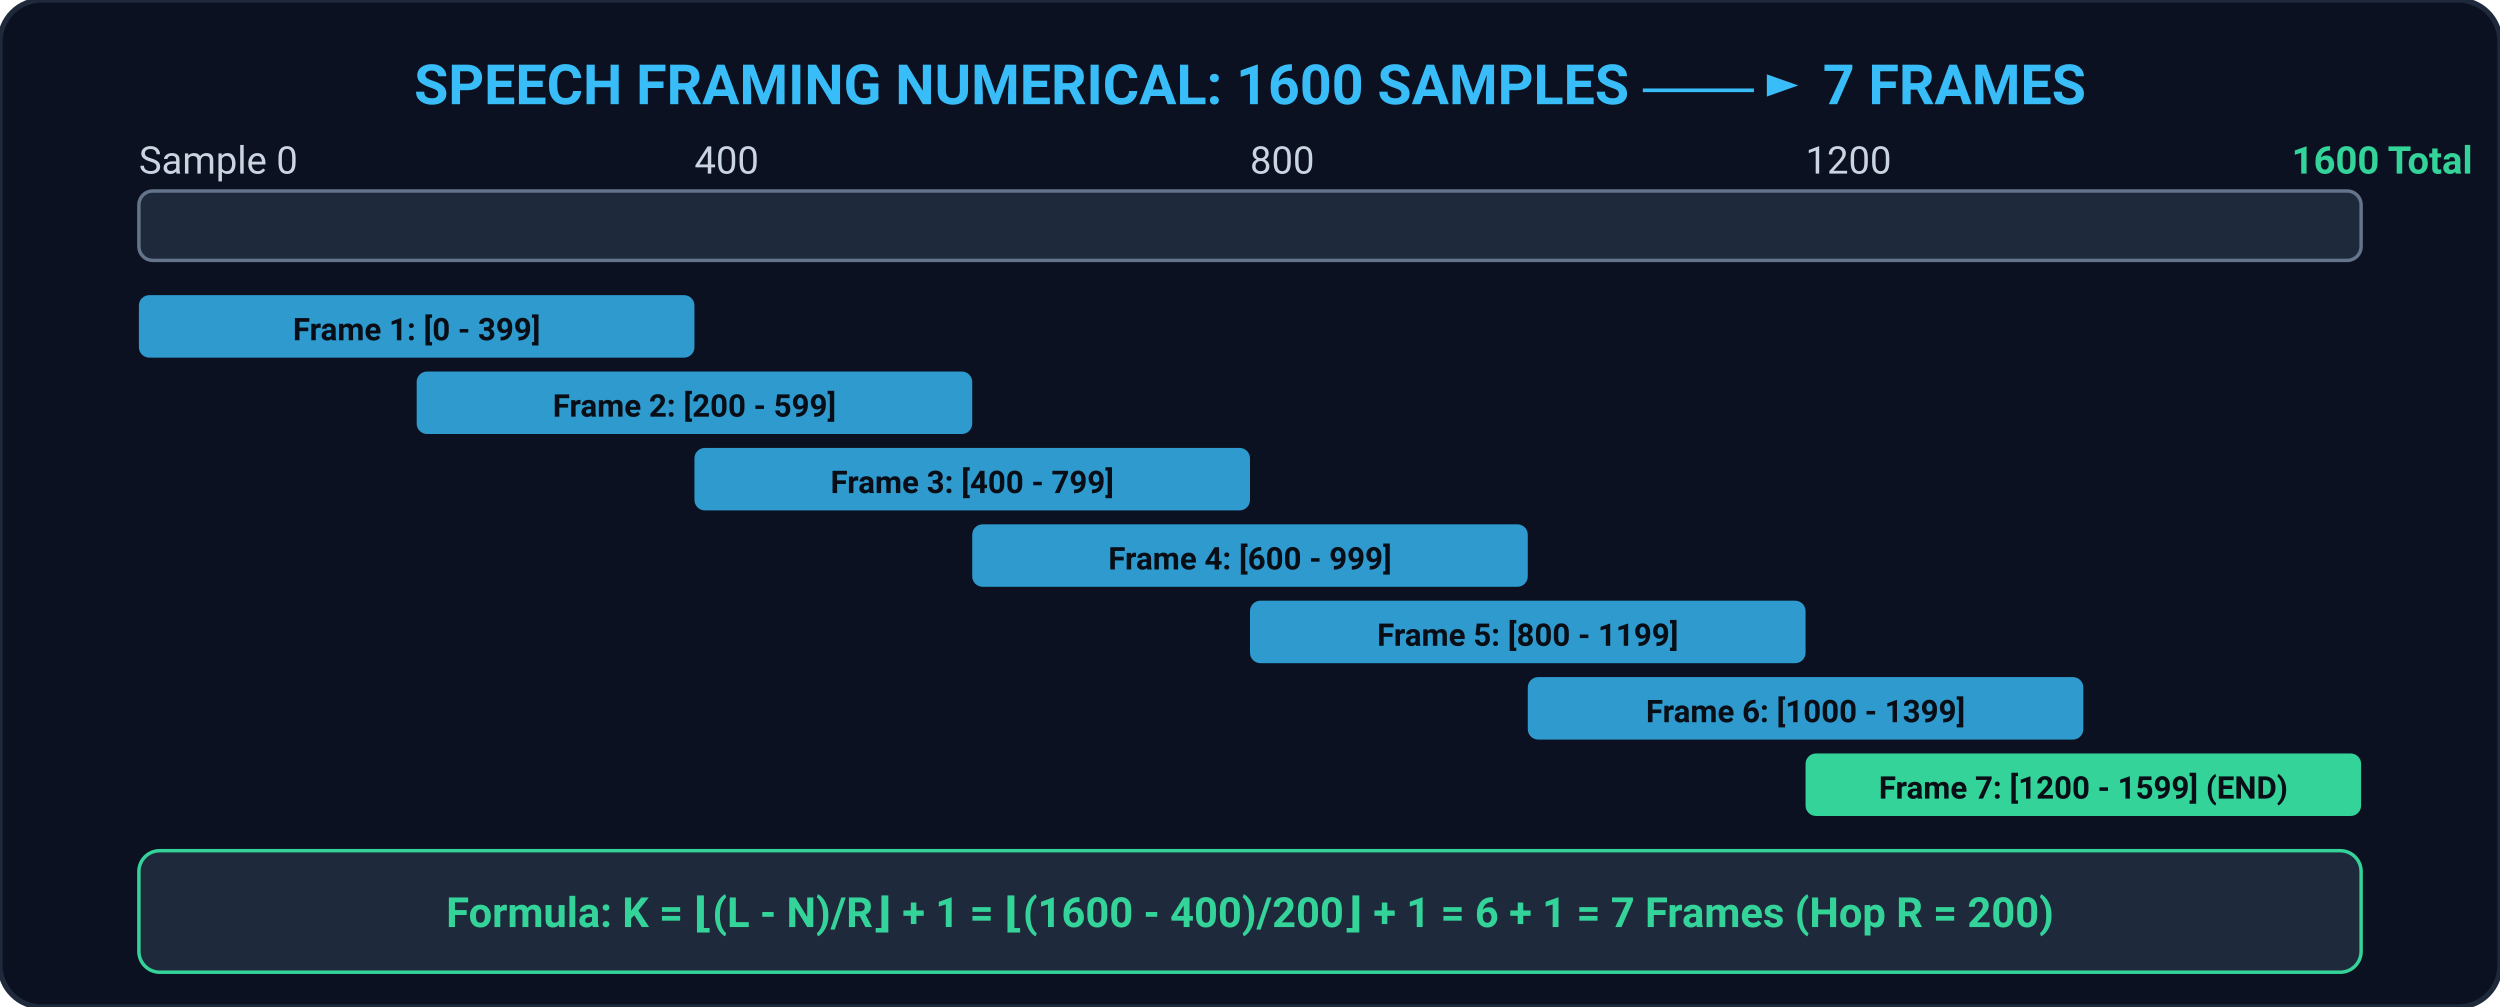
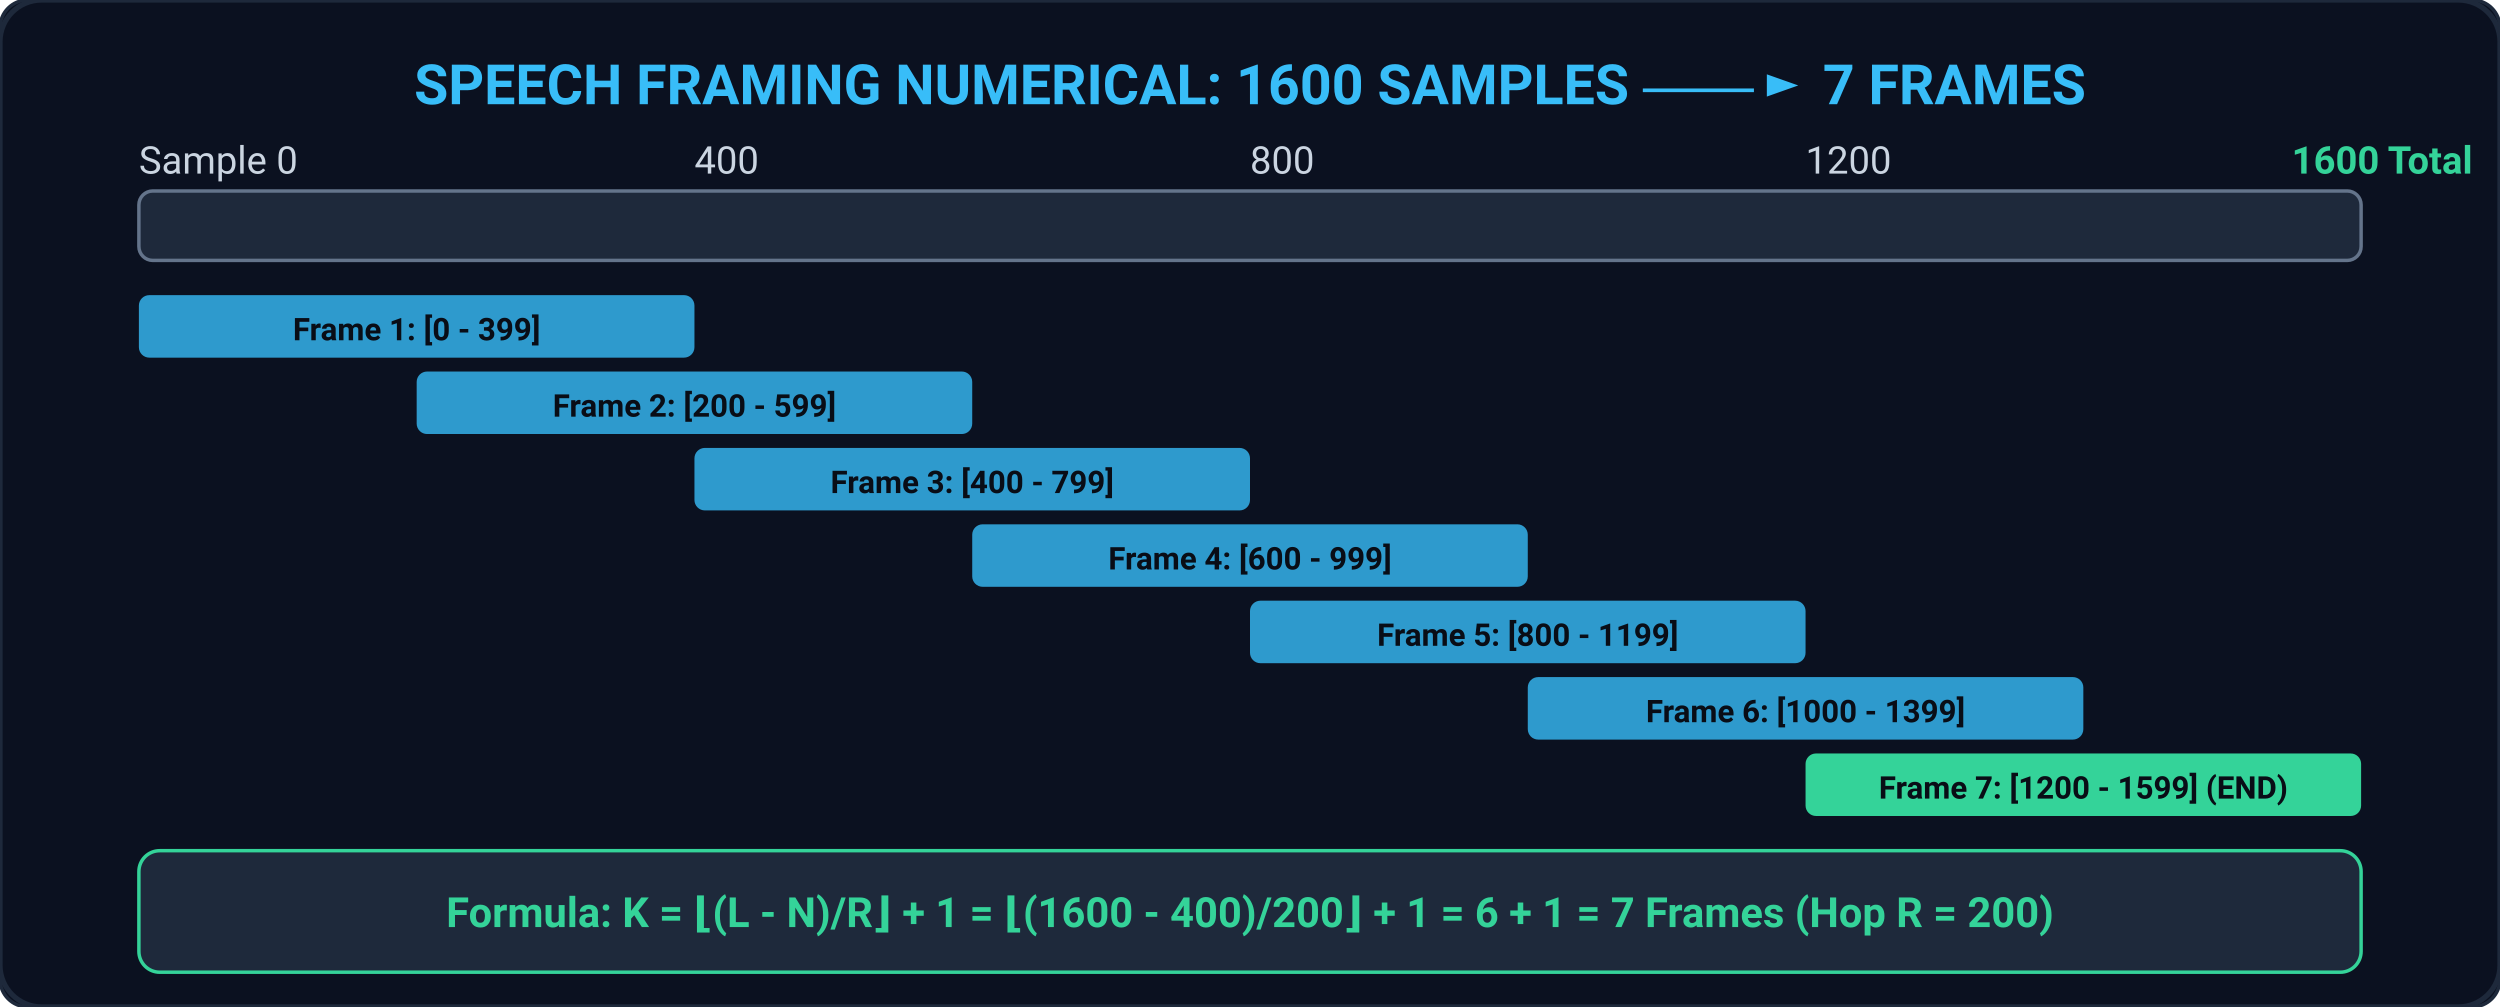
- <svg xmlns="http://www.w3.org/2000/svg" viewBox="0 0 720 290" width="100%" height="290" class="flowchart-svg" style="max-width: 720px; min-width: 580px; height: auto; display: block; margin: 0 auto; font-family: -apple-system, BlinkMacSystemFont, 'Segoe UI', Roboto, Helvetica, Arial, sans-serif;">
+ <svg xmlns="http://www.w3.org/2000/svg" viewBox="0 0 720 290" width="100%" height="auto" class="flowchart-svg" style="max-width: 720px; width: 100%; height: auto; display: block; margin: 0 auto; font-family: -apple-system, BlinkMacSystemFont, 'Segoe UI', Roboto, Helvetica, Arial, sans-serif;">
+   <rect width="100%" height="100%" fill="#0b1120" rx="8" stroke="#1e293b" stroke-width="1" />
  <defs>
    <linearGradient id="gradCard" x1="0%" y1="0%" x2="100%" y2="100%">
      <stop offset="0%" stop-color="#1e293b" />
      <stop offset="100%" stop-color="#0f172a" />
    </linearGradient>
    <linearGradient id="gradCyan" x1="0%" y1="0%" x2="100%" y2="100%">
      <stop offset="0%" stop-color="#38bdf8" />
      <stop offset="100%" stop-color="#0284c7" />
    </linearGradient>
    <linearGradient id="gradEmerald" x1="0%" y1="0%" x2="100%" y2="100%">
      <stop offset="0%" stop-color="#34d399" />
      <stop offset="100%" stop-color="#059669" />
    </linearGradient>
    <linearGradient id="gradAmber" x1="0%" y1="0%" x2="100%" y2="100%">
      <stop offset="0%" stop-color="#fbbf24" />
      <stop offset="100%" stop-color="#d97706" />
    </linearGradient>
    <linearGradient id="gradPurple" x1="0%" y1="0%" x2="100%" y2="100%">
      <stop offset="0%" stop-color="#c084fc" />
      <stop offset="100%" stop-color="#9333ea" />
    </linearGradient>
    <linearGradient id="gradRose" x1="0%" y1="0%" x2="100%" y2="100%">
      <stop offset="0%" stop-color="#fb7185" />
      <stop offset="100%" stop-color="#e11d48" />
    </linearGradient>
    <filter id="shadow" x="-5%" y="-5%" width="110%" height="115%">
      <feDropShadow dx="0" dy="4" stdDeviation="6" flood-color="#000000" flood-opacity="0.4" />
    </filter>
    <marker id="arrCyan" viewBox="0 0 10 10" refX="6" refY="5" markerWidth="6" markerHeight="6" orient="auto-start-reverse">
      <path d="M 0 1 L 10 5 L 0 9 z" fill="#38bdf8" />
    </marker>
    <marker id="arrEmerald" viewBox="0 0 10 10" refX="6" refY="5" markerWidth="6" markerHeight="6" orient="auto-start-reverse">
      <path d="M 0 1 L 10 5 L 0 9 z" fill="#34d399" />
    </marker>
    <marker id="arrAmber" viewBox="0 0 10 10" refX="6" refY="5" markerWidth="6" markerHeight="6" orient="auto-start-reverse">
      <path d="M 0 1 L 10 5 L 0 9 z" fill="#fbbf24" />
    </marker>
  </defs>
  <rect width="720" height="290" rx="12" fill="#0b1120" stroke="#1e293b" stroke-width="1.5" />
  <text x="360" y="30" font-size="16" font-weight="bold" fill="#38bdf8" text-anchor="middle">SPEECH FRAMING NUMERICAL: 1600 SAMPLES ──► 7 FRAMES</text>
  <rect x="40" y="55" width="640" height="20" rx="4" fill="#1e293b" stroke="#64748b" />
  <text x="40" y="50" font-size="11" fill="#cbd5e1">Sample 0</text>
  <text x="200" y="50" font-size="11" fill="#cbd5e1">400</text>
  <text x="360" y="50" font-size="11" fill="#cbd5e1">800</text>
  <text x="520" y="50" font-size="11" fill="#cbd5e1">1200</text>
  <text x="660" y="50" font-size="11" fill="#34d399" font-weight="bold">1600 Total</text>
  <g transform="translate(40, 85)">
    <rect x="0" y="0" width="160" height="18" rx="3" fill="#38bdf8" fill-opacity="0.8" />
    <text x="80" y="13" font-size="9" fill="#090d16" font-weight="bold" text-anchor="middle">Frame 1: [0 - 399]</text>
    <rect x="80" y="22" width="160" height="18" rx="3" fill="#38bdf8" fill-opacity="0.8" />
    <text x="160" y="35" font-size="9" fill="#090d16" font-weight="bold" text-anchor="middle">Frame 2: [200 - 599]</text>
    <rect x="160" y="44" width="160" height="18" rx="3" fill="#38bdf8" fill-opacity="0.8" />
    <text x="240" y="57" font-size="9" fill="#090d16" font-weight="bold" text-anchor="middle">Frame 3: [400 - 799]</text>
    <rect x="240" y="66" width="160" height="18" rx="3" fill="#38bdf8" fill-opacity="0.8" />
    <text x="320" y="79" font-size="9" fill="#090d16" font-weight="bold" text-anchor="middle">Frame 4: [600 - 999]</text>
    <rect x="320" y="88" width="160" height="18" rx="3" fill="#38bdf8" fill-opacity="0.8" />
    <text x="400" y="101" font-size="9" fill="#090d16" font-weight="bold" text-anchor="middle">Frame 5: [800 - 1199]</text>
    <rect x="400" y="110" width="160" height="18" rx="3" fill="#38bdf8" fill-opacity="0.8" />
    <text x="480" y="123" font-size="9" fill="#090d16" font-weight="bold" text-anchor="middle">Frame 6: [1000 - 1399]</text>
    <rect x="480" y="132" width="160" height="18" rx="3" fill="#34d399" />
    <text x="560" y="145" font-size="9" fill="#090d16" font-weight="bold" text-anchor="middle">Frame 7: [1200 - 1599] (END)</text>
  </g>
  <rect x="40" y="245" width="640" height="35" rx="6" fill="#1e293b" stroke="#34d399" />
  <text x="360" y="267" font-size="12" font-weight="bold" fill="#34d399" text-anchor="middle">Formula: K = ⌊(L - N)/R⌋ + 1 = ⌊(1600 - 400)/200⌋ + 1 = 6 + 1 = 7 Frames (Hop R = 200)</text>
</svg>
